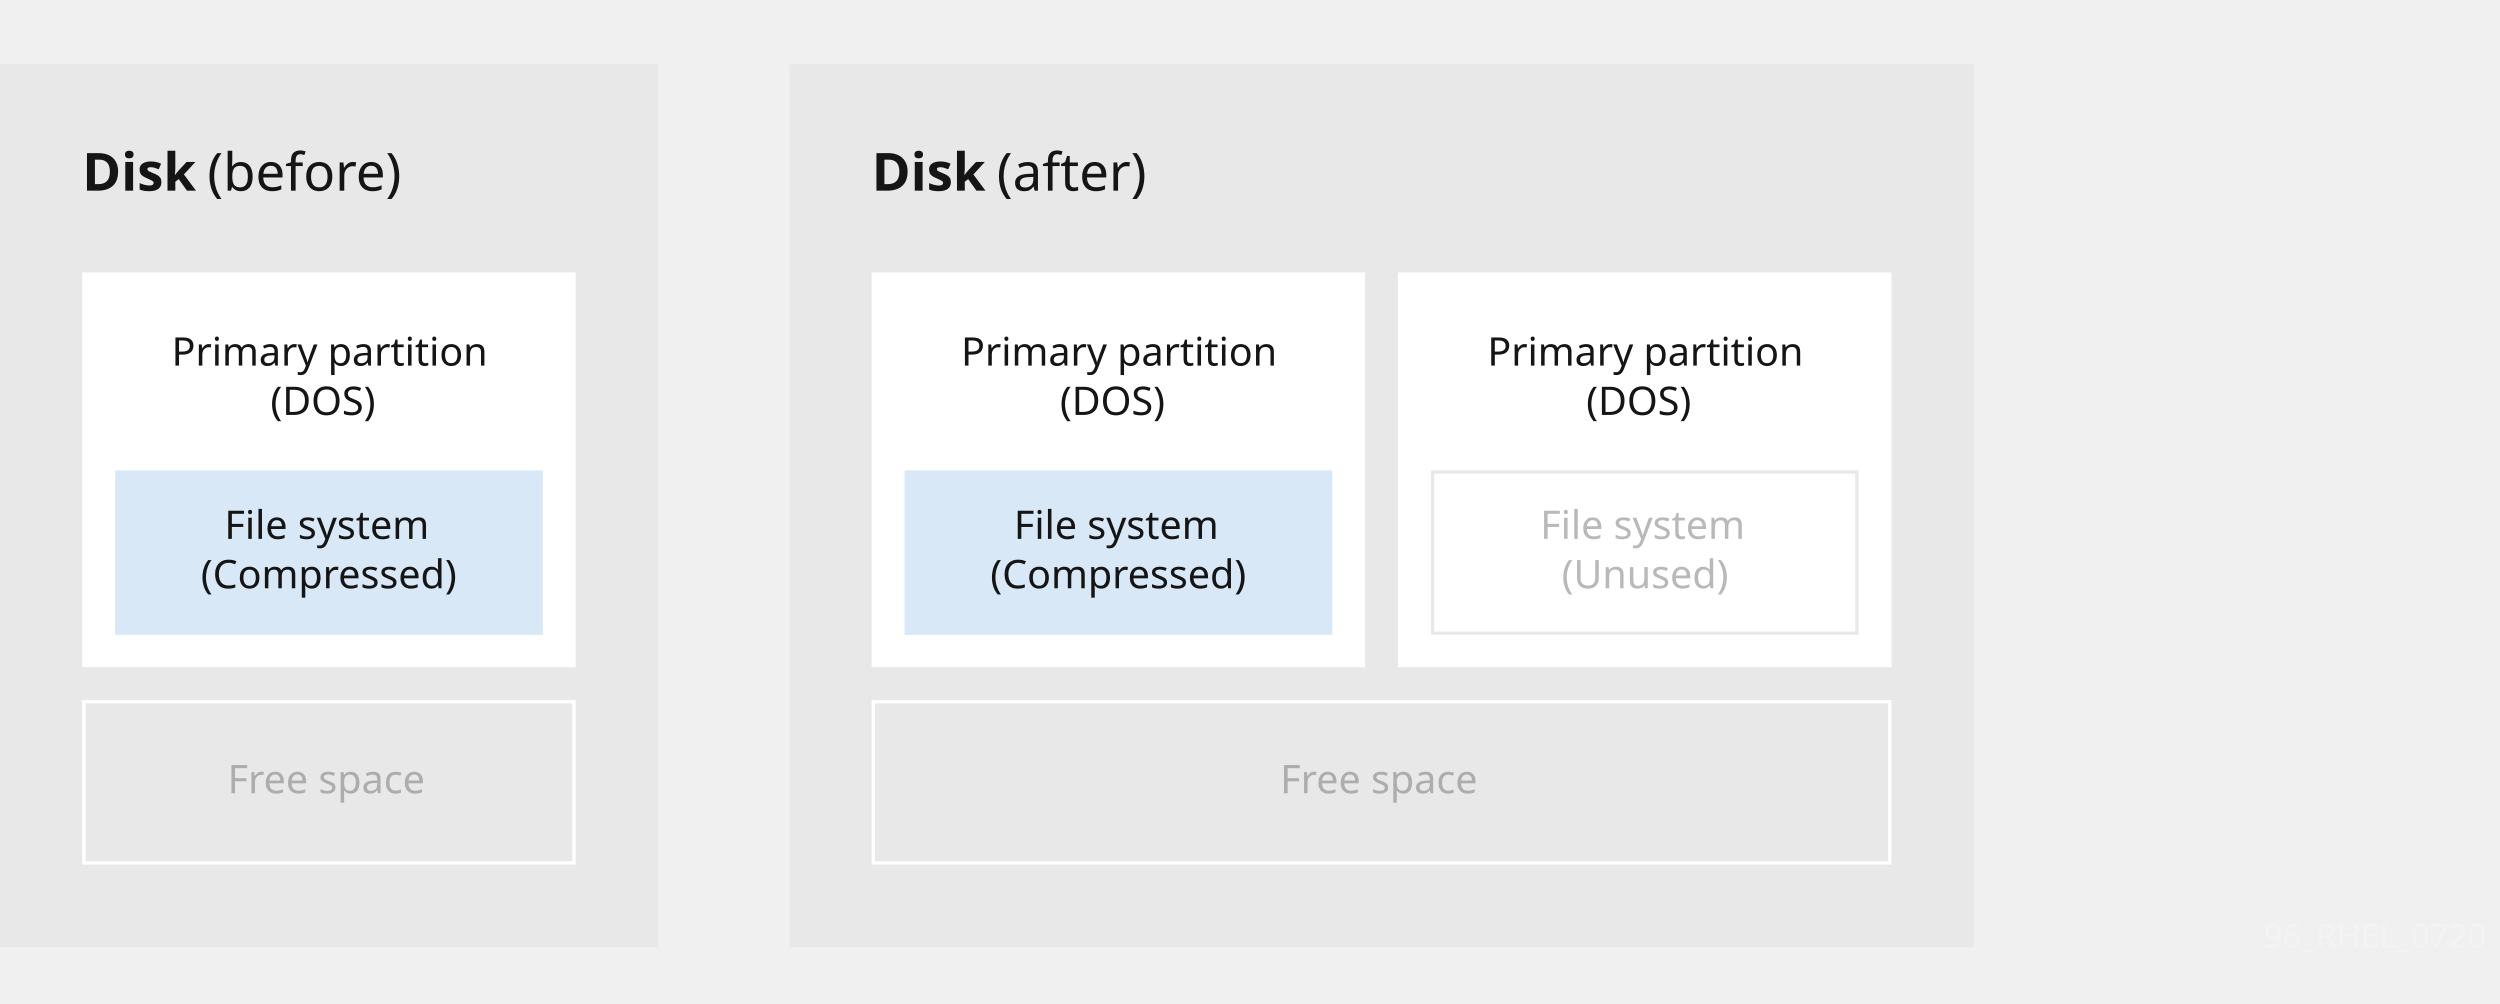
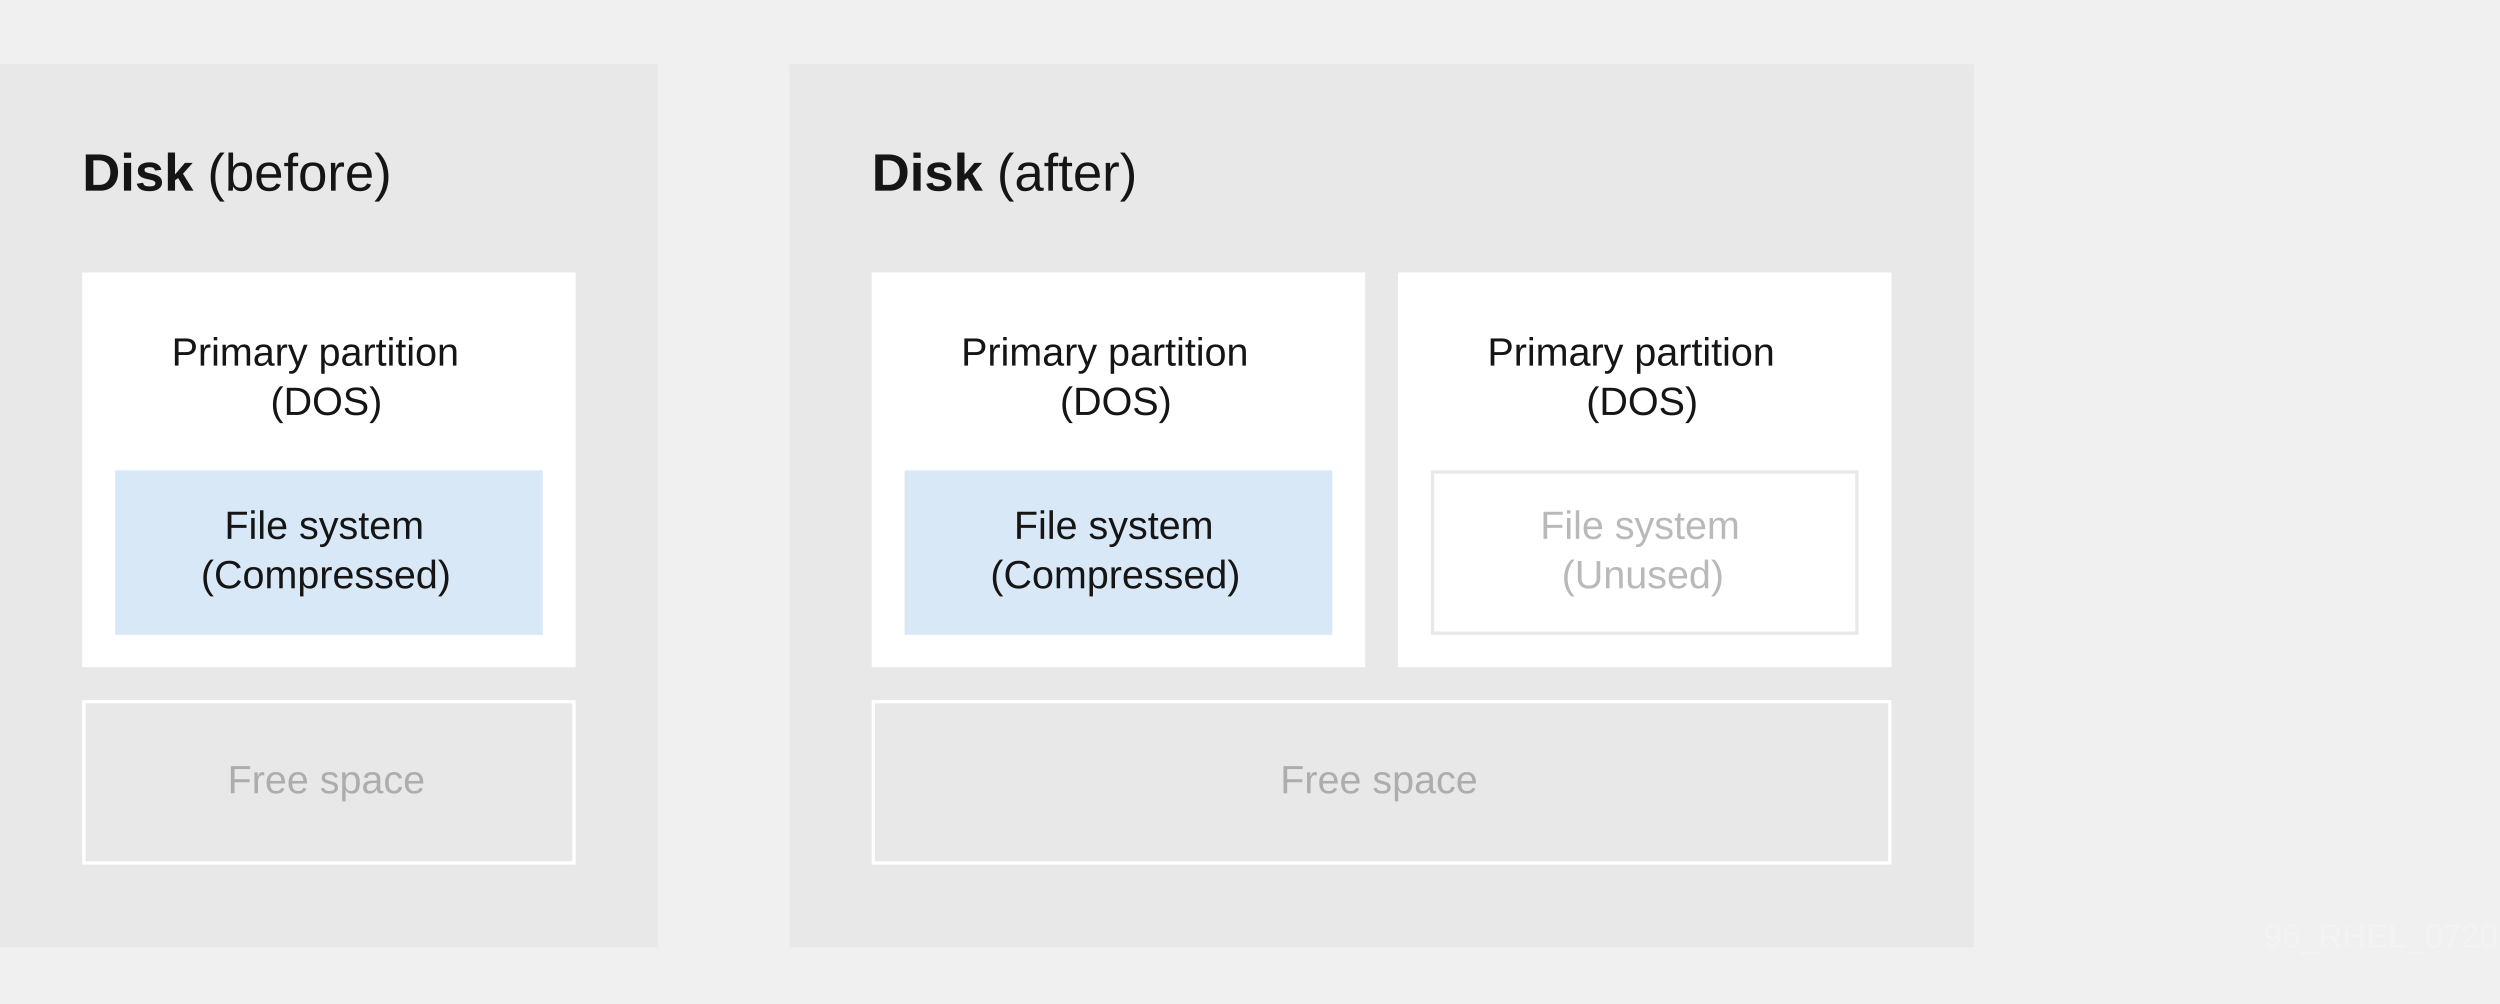
<svg xmlns="http://www.w3.org/2000/svg" id="ec75467b-2bde-44f6-a44c-9ac9997076ff" data-name="artwork" width="760" height="305">
  <defs>
-     <style>.a9e4b05c-57bd-4749-9585-597ac1fa4aef,.ea265e71-7dc3-44f7-aee6-be3fa284dadd{font-family:RedHatText-Regular,Red Hat Text}.e4da27e8-4947-40a9-bb62-a5e98a9a6641{fill:#e8e8e8}.f15e8075-3b9c-4bbb-b777-bb3021c9f77a{font-size:16px;font-family:RedHatText-Bold,Red Hat Text;font-weight:700}.a934928f-9931-4c4b-9d75-5b93bffed75d,.f15e8075-3b9c-4bbb-b777-bb3021c9f77a{fill:#151515}.a9e4b05c-57bd-4749-9585-597ac1fa4aef,.ea265e71-7dc3-44f7-aee6-be3fa284dadd{font-weight:400}.ea265e71-7dc3-44f7-aee6-be3fa284dadd{letter-spacing:0}.f4d7c315-9075-45d2-868a-b44cec9cd2bf{fill:#fff}.a934928f-9931-4c4b-9d75-5b93bffed75d,.ee7704f5-3cd3-43c7-898c-cb7fb5022419{font-size:12px;font-family:RedHatText-Medium,Red Hat Text;font-weight:500}.b2e208e5-c3be-4107-8177-95d5de219793{fill:#d9e8f7}.ee7704f5-3cd3-43c7-898c-cb7fb5022419{fill:#adadad}</style>
+     <style>.a9e4b05c-57bd-4749-9585-597ac1fa4aef,.ea265e71-7dc3-44f7-aee6-be3fa284dadd{font-family:RedHatText,"Red Hat Text",Overpass,"Helvetica Neue",Arial,sans-serif}.e4da27e8-4947-40a9-bb62-a5e98a9a6641{fill:#e8e8e8}.f15e8075-3b9c-4bbb-b777-bb3021c9f77a{font-size:16px;font-family:RedHatText,"Red Hat Text",Overpass,"Helvetica Neue",Arial,sans-serif;font-weight:700}.a934928f-9931-4c4b-9d75-5b93bffed75d,.f15e8075-3b9c-4bbb-b777-bb3021c9f77a{fill:#151515}.a9e4b05c-57bd-4749-9585-597ac1fa4aef,.ea265e71-7dc3-44f7-aee6-be3fa284dadd{font-weight:400}.ea265e71-7dc3-44f7-aee6-be3fa284dadd{letter-spacing:0}.f4d7c315-9075-45d2-868a-b44cec9cd2bf{fill:#fff}.a934928f-9931-4c4b-9d75-5b93bffed75d,.ee7704f5-3cd3-43c7-898c-cb7fb5022419{font-size:12px;font-family:RedHatText,"Red Hat Text",Overpass,"Helvetica Neue",Arial,sans-serif;font-weight:500}.b2e208e5-c3be-4107-8177-95d5de219793{fill:#d9e8f7}.ee7704f5-3cd3-43c7-898c-cb7fb5022419{fill:#adadad}</style>
  </defs>
-   <text transform="translate(688.182 288.017)" font-family="RedHatText-Regular,Red Hat Text" font-size="10" fill="#f3f3f3">96_RHEL_0720</text>
+   <text transform="translate(688.182 288.017)" font-family="RedHatText,&quot;Red Hat Text&quot;,Overpass,&quot;Helvetica Neue&quot;,Arial,sans-serif" font-size="10" fill="#f3f3f3">96_RHEL_0720</text>
  <path fill="none" d="M0 265h760v40H0z" />
  <path class="e4da27e8-4947-40a9-bb62-a5e98a9a6641" d="M0 19.5h200V288H0z" />
  <text class="f15e8075-3b9c-4bbb-b777-bb3021c9f77a" transform="translate(25 57.972)">Disk <tspan class="ea265e71-7dc3-44f7-aee6-be3fa284dadd" x="38.048" y="0">(before)</tspan>
  </text>
  <path class="f4d7c315-9075-45d2-868a-b44cec9cd2bf" d="M25 82.824h150v120H25z" />
  <text class="a934928f-9931-4c4b-9d75-5b93bffed75d" transform="translate(52.175 111.148)">Primary partition<tspan class="a9e4b05c-57bd-4749-9585-597ac1fa4aef">
      <tspan x="30.048" y="15">(DOS)</tspan>
    </tspan>
  </text>
  <path class="b2e208e5-c3be-4107-8177-95d5de219793" d="M35 143h130v50H35z" />
  <text class="a934928f-9931-4c4b-9d75-5b93bffed75d" transform="translate(68.236 163.824)">File system<tspan class="a9e4b05c-57bd-4749-9585-597ac1fa4aef">
      <tspan x="-7.17" y="15">(Compressed)</tspan>
    </tspan>
  </text>
  <path class="f4d7c315-9075-45d2-868a-b44cec9cd2bf" d="M174 213.824v48H26v-48h148m1-1H25v50h150v-50z" />
  <text class="ee7704f5-3cd3-43c7-898c-cb7fb5022419" transform="translate(69.197 241.148)">Free space</text>
  <path class="e4da27e8-4947-40a9-bb62-a5e98a9a6641" d="M240 19.5h360V288H240z" />
  <text class="f15e8075-3b9c-4bbb-b777-bb3021c9f77a" transform="translate(265 57.972)">Disk <tspan class="ea265e71-7dc3-44f7-aee6-be3fa284dadd" x="38.048" y="0">(after)</tspan>
  </text>
  <path class="f4d7c315-9075-45d2-868a-b44cec9cd2bf" d="M265 82.824h150v120H265z" />
  <text class="a934928f-9931-4c4b-9d75-5b93bffed75d" transform="translate(292.175 111.148)">Primary partition<tspan class="a9e4b05c-57bd-4749-9585-597ac1fa4aef">
      <tspan x="30.048" y="15">(DOS)</tspan>
    </tspan>
  </text>
  <path class="b2e208e5-c3be-4107-8177-95d5de219793" d="M275 143h130v50H275z" />
  <text class="a934928f-9931-4c4b-9d75-5b93bffed75d" transform="translate(308.236 163.824)">File system<tspan class="a9e4b05c-57bd-4749-9585-597ac1fa4aef">
      <tspan x="-7.17" y="15">(Compressed)</tspan>
    </tspan>
  </text>
  <path class="f4d7c315-9075-45d2-868a-b44cec9cd2bf" d="M425 82.824h150v120H425z" />
  <text class="a934928f-9931-4c4b-9d75-5b93bffed75d" transform="translate(452.175 111.148)">Primary partition<tspan class="a9e4b05c-57bd-4749-9585-597ac1fa4aef">
      <tspan x="30.048" y="15">(DOS)</tspan>
    </tspan>
  </text>
  <path class="e4da27e8-4947-40a9-bb62-a5e98a9a6641" d="M564 144v48H436v-48h128m1-1H435v50h130v-50z" />
-   <text transform="translate(468.236 163.824)" fill="#b9b9b9" font-size="12" font-family="RedHatText-Medium,Red Hat Text" font-weight="500">File system<tspan class="a9e4b05c-57bd-4749-9585-597ac1fa4aef">
+   <text transform="translate(468.236 163.824)" fill="#b9b9b9" font-size="12" font-family="RedHatText,&quot;Red Hat Text&quot;,Overpass,&quot;Helvetica Neue&quot;,Arial,sans-serif" font-weight="500">File system<tspan class="a9e4b05c-57bd-4749-9585-597ac1fa4aef">
      <tspan x="6.51" y="15">(Unused)</tspan>
    </tspan>
  </text>
  <path class="f4d7c315-9075-45d2-868a-b44cec9cd2bf" d="M574 213.824v48H266v-48h308m1-1H265v50h310v-50z" />
  <text class="ee7704f5-3cd3-43c7-898c-cb7fb5022419" transform="translate(389.196 241.148)">Free space</text>
</svg>
